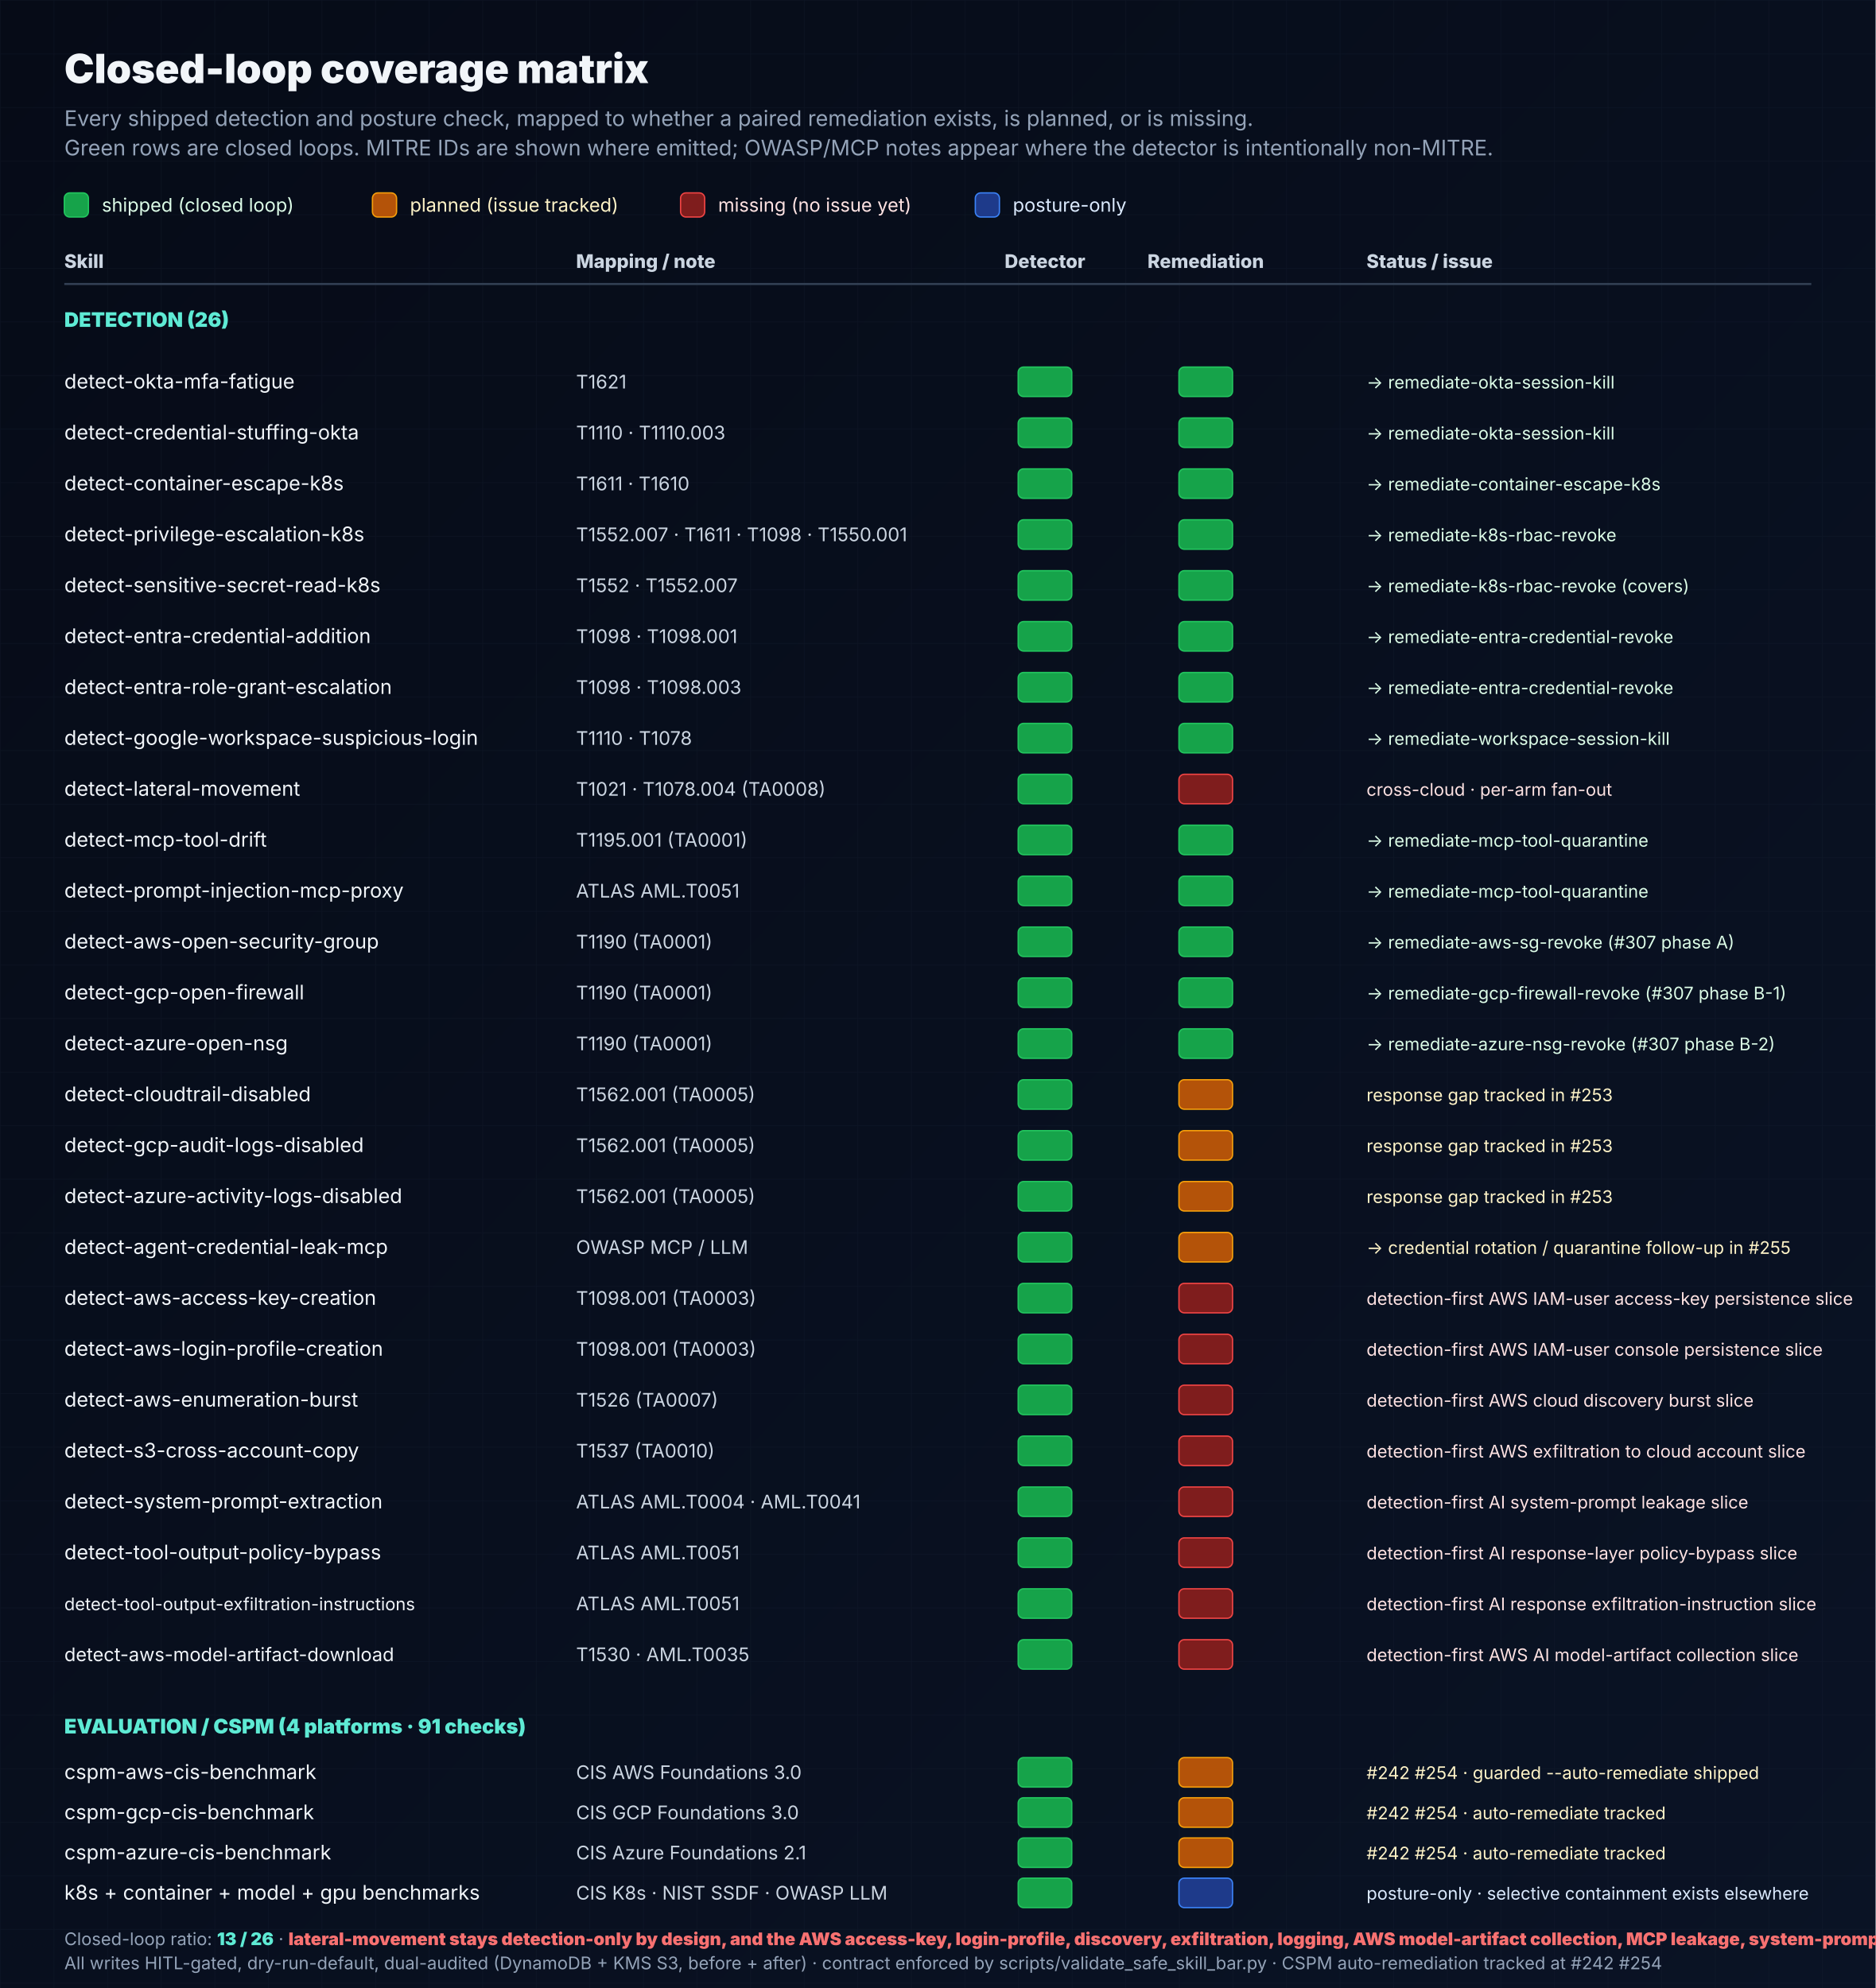
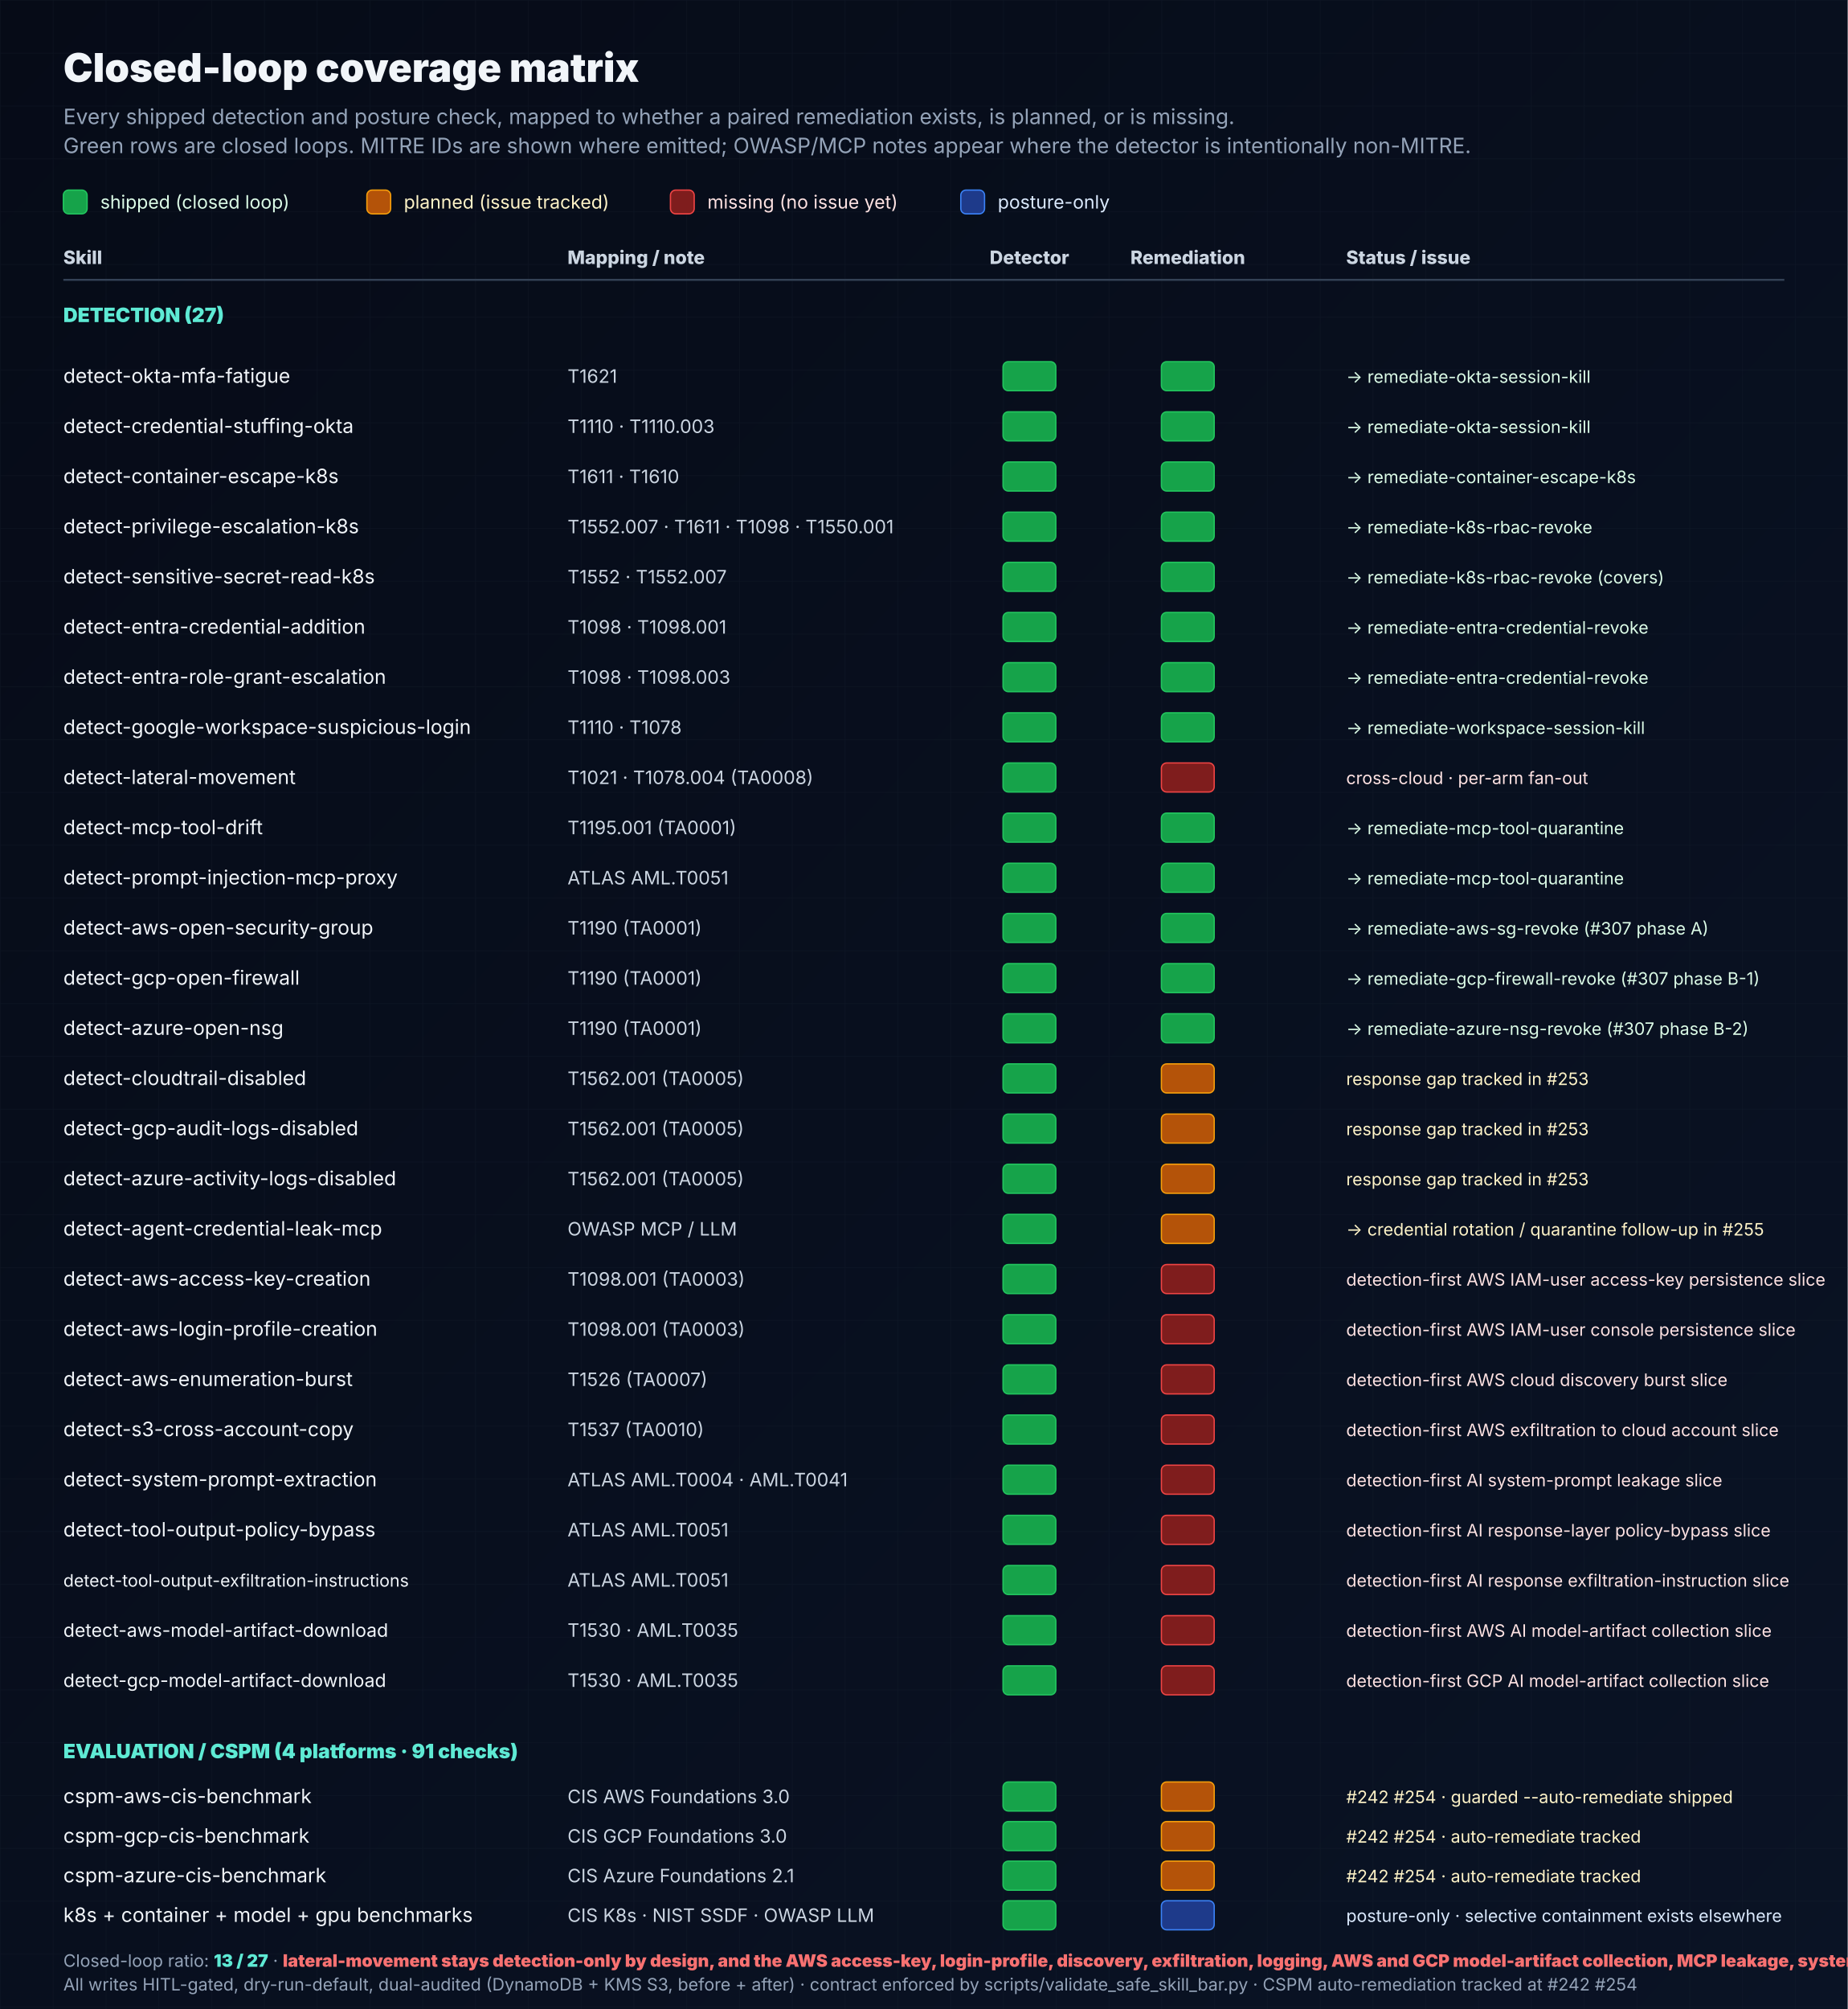
- <svg xmlns="http://www.w3.org/2000/svg" width="1400" height="1484" viewBox="0 0 1400 1484" role="img" aria-labelledby="cm-title cm-desc">
+ <svg xmlns="http://www.w3.org/2000/svg" width="1400" height="1522" viewBox="0 0 1400 1522" role="img" aria-labelledby="cm-title cm-desc">
  <defs>
    <linearGradient id="bg2" x1="0" y1="0" x2="1" y2="1">
      <stop offset="0%" stop-color="#060b17" />
      <stop offset="100%" stop-color="#0a1325" />
    </linearGradient>
    <pattern id="grid2" x="0" y="0" width="40" height="40" patternUnits="userSpaceOnUse">
      <path d="M40 0H0V40" fill="none" stroke="#1e293b" stroke-opacity="0.25" stroke-width="1" />
    </pattern>
  </defs>
-   <rect width="1400" height="1484" fill="url(#bg2)" />
-   <rect width="1400" height="1484" fill="url(#grid2)" />
+   <rect width="1400" height="1522" fill="url(#bg2)" />
+   <rect width="1400" height="1522" fill="url(#grid2)" />
  <text x="48" y="62" fill="#f1f5f9" font-family="Inter, system-ui, sans-serif" font-size="30" font-weight="900">Closed-loop coverage matrix</text>
  <text x="48" y="94" fill="#94a3b8" font-family="Inter, system-ui, sans-serif" font-size="16">Every shipped detection and posture check, mapped to whether a paired remediation exists, is planned, or is missing.</text>
  <text x="48" y="116" fill="#94a3b8" font-family="Inter, system-ui, sans-serif" font-size="16">Green rows are closed loops. MITRE IDs are shown where emitted; OWASP/MCP notes appear where the detector is intentionally non-MITRE.</text>
  <g transform="translate(48,144)" font-family="Inter, system-ui, sans-serif" font-size="14">
    <g>
      <rect x="0" y="0" width="18" height="18" rx="4" fill="#16a34a" stroke="#22c55e" />
      <text x="28" y="14" fill="#dcfce7">shipped (closed loop)</text>
    </g>
    <g transform="translate(230,0)">
      <rect x="0" y="0" width="18" height="18" rx="4" fill="#b45309" stroke="#f59e0b" />
      <text x="28" y="14" fill="#fef3c7">planned (issue tracked)</text>
    </g>
    <g transform="translate(460,0)">
      <rect x="0" y="0" width="18" height="18" rx="4" fill="#7f1d1d" stroke="#ef4444" />
      <text x="28" y="14" fill="#fee2e2">missing (no issue yet)</text>
    </g>
    <g transform="translate(680,0)">
      <rect x="0" y="0" width="18" height="18" rx="4" fill="#1e3a8a" stroke="#3b82f6" />
      <text x="28" y="14" fill="#dbeafe">posture-only</text>
    </g>
  </g>
  <g font-family="Inter, system-ui, sans-serif" font-size="14" font-weight="800" fill="#cbd5e1">
    <text x="48" y="200">Skill</text>
    <text x="430" y="200">Mapping / note</text>
    <text x="780" y="200" text-anchor="middle">Detector</text>
    <text x="900" y="200" text-anchor="middle">Remediation</text>
    <text x="1020" y="200">Status / issue</text>
  </g>
  <line x1="48" y1="212" x2="1352" y2="212" stroke="#334155" stroke-width="1.5" />
-   <text x="48" y="244" fill="#5eead4" font-family="Inter, system-ui, sans-serif" font-size="15" font-weight="900">DETECTION (26)</text>
+   <text x="48" y="244" fill="#5eead4" font-family="Inter, system-ui, sans-serif" font-size="15" font-weight="900">DETECTION (27)</text>
  <g font-family="Inter, system-ui, sans-serif">
    <text x="48" y="290" fill="#f1f5f9" font-size="15">detect-okta-mfa-fatigue</text>
    <text x="430" y="290" fill="#cbd5e1" font-size="14">T1621</text>
    <rect x="760" y="274" width="40" height="22" rx="4" fill="#16a34a" stroke="#22c55e" />
    <rect x="880" y="274" width="40" height="22" rx="4" fill="#16a34a" stroke="#22c55e" />
    <text x="1020" y="290" fill="#dcfce7" font-size="13">→ remediate-okta-session-kill</text>
  </g>
  <g font-family="Inter, system-ui, sans-serif">
    <text x="48" y="328" fill="#f1f5f9" font-size="15">detect-credential-stuffing-okta</text>
    <text x="430" y="328" fill="#cbd5e1" font-size="14">T1110 · T1110.003</text>
    <rect x="760" y="312" width="40" height="22" rx="4" fill="#16a34a" stroke="#22c55e" />
    <rect x="880" y="312" width="40" height="22" rx="4" fill="#16a34a" stroke="#22c55e" />
    <text x="1020" y="328" fill="#dcfce7" font-size="13">→ remediate-okta-session-kill</text>
  </g>
  <g font-family="Inter, system-ui, sans-serif">
    <text x="48" y="366" fill="#f1f5f9" font-size="15">detect-container-escape-k8s</text>
    <text x="430" y="366" fill="#cbd5e1" font-size="14">T1611 · T1610</text>
    <rect x="760" y="350" width="40" height="22" rx="4" fill="#16a34a" stroke="#22c55e" />
    <rect x="880" y="350" width="40" height="22" rx="4" fill="#16a34a" stroke="#22c55e" />
    <text x="1020" y="366" fill="#dcfce7" font-size="13">→ remediate-container-escape-k8s</text>
  </g>
  <g font-family="Inter, system-ui, sans-serif">
    <text x="48" y="404" fill="#f1f5f9" font-size="15">detect-privilege-escalation-k8s</text>
    <text x="430" y="404" fill="#cbd5e1" font-size="14">T1552.007 · T1611 · T1098 · T1550.001</text>
    <rect x="760" y="388" width="40" height="22" rx="4" fill="#16a34a" stroke="#22c55e" />
    <rect x="880" y="388" width="40" height="22" rx="4" fill="#16a34a" stroke="#22c55e" />
    <text x="1020" y="404" fill="#dcfce7" font-size="13">→ remediate-k8s-rbac-revoke</text>
  </g>
  <g font-family="Inter, system-ui, sans-serif">
    <text x="48" y="442" fill="#f1f5f9" font-size="15">detect-sensitive-secret-read-k8s</text>
    <text x="430" y="442" fill="#cbd5e1" font-size="14">T1552 · T1552.007</text>
    <rect x="760" y="426" width="40" height="22" rx="4" fill="#16a34a" stroke="#22c55e" />
    <rect x="880" y="426" width="40" height="22" rx="4" fill="#16a34a" stroke="#22c55e" />
    <text x="1020" y="442" fill="#dcfce7" font-size="13">→ remediate-k8s-rbac-revoke (covers)</text>
  </g>
  <g font-family="Inter, system-ui, sans-serif">
    <text x="48" y="480" fill="#f1f5f9" font-size="15">detect-entra-credential-addition</text>
    <text x="430" y="480" fill="#cbd5e1" font-size="14">T1098 · T1098.001</text>
    <rect x="760" y="464" width="40" height="22" rx="4" fill="#16a34a" stroke="#22c55e" />
    <rect x="880" y="464" width="40" height="22" rx="4" fill="#16a34a" stroke="#22c55e" />
    <text x="1020" y="480" fill="#dcfce7" font-size="13">→ remediate-entra-credential-revoke</text>
  </g>
  <g font-family="Inter, system-ui, sans-serif">
    <text x="48" y="518" fill="#f1f5f9" font-size="15">detect-entra-role-grant-escalation</text>
    <text x="430" y="518" fill="#cbd5e1" font-size="14">T1098 · T1098.003</text>
    <rect x="760" y="502" width="40" height="22" rx="4" fill="#16a34a" stroke="#22c55e" />
    <rect x="880" y="502" width="40" height="22" rx="4" fill="#16a34a" stroke="#22c55e" />
    <text x="1020" y="518" fill="#dcfce7" font-size="13">→ remediate-entra-credential-revoke</text>
  </g>
  <g font-family="Inter, system-ui, sans-serif">
    <text x="48" y="556" fill="#f1f5f9" font-size="15">detect-google-workspace-suspicious-login</text>
    <text x="430" y="556" fill="#cbd5e1" font-size="14">T1110 · T1078</text>
    <rect x="760" y="540" width="40" height="22" rx="4" fill="#16a34a" stroke="#22c55e" />
    <rect x="880" y="540" width="40" height="22" rx="4" fill="#16a34a" stroke="#22c55e" />
    <text x="1020" y="556" fill="#dcfce7" font-size="13">→ remediate-workspace-session-kill</text>
  </g>
  <g font-family="Inter, system-ui, sans-serif">
    <text x="48" y="594" fill="#f1f5f9" font-size="15">detect-lateral-movement</text>
    <text x="430" y="594" fill="#cbd5e1" font-size="14">T1021 · T1078.004 (TA0008)</text>
    <rect x="760" y="578" width="40" height="22" rx="4" fill="#16a34a" stroke="#22c55e" />
    <rect x="880" y="578" width="40" height="22" rx="4" fill="#7f1d1d" stroke="#ef4444" />
    <text x="1020" y="594" fill="#fee2e2" font-size="13">cross-cloud · per-arm fan-out</text>
  </g>
  <g font-family="Inter, system-ui, sans-serif">
    <text x="48" y="632" fill="#f1f5f9" font-size="15">detect-mcp-tool-drift</text>
    <text x="430" y="632" fill="#cbd5e1" font-size="14">T1195.001 (TA0001)</text>
    <rect x="760" y="616" width="40" height="22" rx="4" fill="#16a34a" stroke="#22c55e" />
    <rect x="880" y="616" width="40" height="22" rx="4" fill="#16a34a" stroke="#22c55e" />
    <text x="1020" y="632" fill="#dcfce7" font-size="13">→ remediate-mcp-tool-quarantine</text>
  </g>
  <g font-family="Inter, system-ui, sans-serif">
    <text x="48" y="670" fill="#f1f5f9" font-size="15">detect-prompt-injection-mcp-proxy</text>
    <text x="430" y="670" fill="#cbd5e1" font-size="14">ATLAS AML.T0051</text>
    <rect x="760" y="654" width="40" height="22" rx="4" fill="#16a34a" stroke="#22c55e" />
    <rect x="880" y="654" width="40" height="22" rx="4" fill="#16a34a" stroke="#22c55e" />
    <text x="1020" y="670" fill="#dcfce7" font-size="13">→ remediate-mcp-tool-quarantine</text>
  </g>
  <g font-family="Inter, system-ui, sans-serif">
    <text x="48" y="708" fill="#f1f5f9" font-size="15">detect-aws-open-security-group</text>
    <text x="430" y="708" fill="#cbd5e1" font-size="14">T1190 (TA0001)</text>
    <rect x="760" y="692" width="40" height="22" rx="4" fill="#16a34a" stroke="#22c55e" />
    <rect x="880" y="692" width="40" height="22" rx="4" fill="#16a34a" stroke="#22c55e" />
    <text x="1020" y="708" fill="#dcfce7" font-size="13">→ remediate-aws-sg-revoke (#307 phase A)</text>
  </g>
  <g font-family="Inter, system-ui, sans-serif">
    <text x="48" y="746" fill="#f1f5f9" font-size="15">detect-gcp-open-firewall</text>
    <text x="430" y="746" fill="#cbd5e1" font-size="14">T1190 (TA0001)</text>
    <rect x="760" y="730" width="40" height="22" rx="4" fill="#16a34a" stroke="#22c55e" />
    <rect x="880" y="730" width="40" height="22" rx="4" fill="#16a34a" stroke="#22c55e" />
    <text x="1020" y="746" fill="#dcfce7" font-size="13">→ remediate-gcp-firewall-revoke (#307 phase B-1)</text>
  </g>
  <g font-family="Inter, system-ui, sans-serif">
    <text x="48" y="784" fill="#f1f5f9" font-size="15">detect-azure-open-nsg</text>
    <text x="430" y="784" fill="#cbd5e1" font-size="14">T1190 (TA0001)</text>
    <rect x="760" y="768" width="40" height="22" rx="4" fill="#16a34a" stroke="#22c55e" />
    <rect x="880" y="768" width="40" height="22" rx="4" fill="#16a34a" stroke="#22c55e" />
    <text x="1020" y="784" fill="#dcfce7" font-size="13">→ remediate-azure-nsg-revoke (#307 phase B-2)</text>
  </g>
  <g font-family="Inter, system-ui, sans-serif">
    <text x="48" y="822" fill="#f1f5f9" font-size="15">detect-cloudtrail-disabled</text>
    <text x="430" y="822" fill="#cbd5e1" font-size="14">T1562.001 (TA0005)</text>
    <rect x="760" y="806" width="40" height="22" rx="4" fill="#16a34a" stroke="#22c55e" />
    <rect x="880" y="806" width="40" height="22" rx="4" fill="#b45309" stroke="#f59e0b" />
    <text x="1020" y="822" fill="#fef3c7" font-size="13">response gap tracked in #253</text>
  </g>
  <g font-family="Inter, system-ui, sans-serif">
    <text x="48" y="860" fill="#f1f5f9" font-size="15">detect-gcp-audit-logs-disabled</text>
    <text x="430" y="860" fill="#cbd5e1" font-size="14">T1562.001 (TA0005)</text>
    <rect x="760" y="844" width="40" height="22" rx="4" fill="#16a34a" stroke="#22c55e" />
    <rect x="880" y="844" width="40" height="22" rx="4" fill="#b45309" stroke="#f59e0b" />
    <text x="1020" y="860" fill="#fef3c7" font-size="13">response gap tracked in #253</text>
  </g>
  <g font-family="Inter, system-ui, sans-serif">
    <text x="48" y="898" fill="#f1f5f9" font-size="15">detect-azure-activity-logs-disabled</text>
    <text x="430" y="898" fill="#cbd5e1" font-size="14">T1562.001 (TA0005)</text>
    <rect x="760" y="882" width="40" height="22" rx="4" fill="#16a34a" stroke="#22c55e" />
    <rect x="880" y="882" width="40" height="22" rx="4" fill="#b45309" stroke="#f59e0b" />
    <text x="1020" y="898" fill="#fef3c7" font-size="13">response gap tracked in #253</text>
  </g>
  <g font-family="Inter, system-ui, sans-serif">
    <text x="48" y="936" fill="#f1f5f9" font-size="15">detect-agent-credential-leak-mcp</text>
    <text x="430" y="936" fill="#cbd5e1" font-size="14">OWASP MCP / LLM</text>
    <rect x="760" y="920" width="40" height="22" rx="4" fill="#16a34a" stroke="#22c55e" />
    <rect x="880" y="920" width="40" height="22" rx="4" fill="#b45309" stroke="#f59e0b" />
    <text x="1020" y="936" fill="#fef3c7" font-size="13">→ credential rotation / quarantine follow-up in #255</text>
  </g>
  <g font-family="Inter, system-ui, sans-serif">
    <text x="48" y="974" fill="#f1f5f9" font-size="15">detect-aws-access-key-creation</text>
    <text x="430" y="974" fill="#cbd5e1" font-size="14">T1098.001 (TA0003)</text>
    <rect x="760" y="958" width="40" height="22" rx="4" fill="#16a34a" stroke="#22c55e" />
    <rect x="880" y="958" width="40" height="22" rx="4" fill="#7f1d1d" stroke="#ef4444" />
    <text x="1020" y="974" fill="#fee2e2" font-size="13">detection-first AWS IAM-user access-key persistence slice</text>
  </g>
  <g font-family="Inter, system-ui, sans-serif">
    <text x="48" y="1012" fill="#f1f5f9" font-size="15">detect-aws-login-profile-creation</text>
    <text x="430" y="1012" fill="#cbd5e1" font-size="14">T1098.001 (TA0003)</text>
    <rect x="760" y="996" width="40" height="22" rx="4" fill="#16a34a" stroke="#22c55e" />
    <rect x="880" y="996" width="40" height="22" rx="4" fill="#7f1d1d" stroke="#ef4444" />
    <text x="1020" y="1012" fill="#fee2e2" font-size="13">detection-first AWS IAM-user console persistence slice</text>
  </g>
  <g font-family="Inter, system-ui, sans-serif">
    <text x="48" y="1050" fill="#f1f5f9" font-size="15">detect-aws-enumeration-burst</text>
    <text x="430" y="1050" fill="#cbd5e1" font-size="14">T1526 (TA0007)</text>
    <rect x="760" y="1034" width="40" height="22" rx="4" fill="#16a34a" stroke="#22c55e" />
    <rect x="880" y="1034" width="40" height="22" rx="4" fill="#7f1d1d" stroke="#ef4444" />
    <text x="1020" y="1050" fill="#fee2e2" font-size="13">detection-first AWS cloud discovery burst slice</text>
  </g>
  <g font-family="Inter, system-ui, sans-serif">
    <text x="48" y="1088" fill="#f1f5f9" font-size="15">detect-s3-cross-account-copy</text>
    <text x="430" y="1088" fill="#cbd5e1" font-size="14">T1537 (TA0010)</text>
    <rect x="760" y="1072" width="40" height="22" rx="4" fill="#16a34a" stroke="#22c55e" />
    <rect x="880" y="1072" width="40" height="22" rx="4" fill="#7f1d1d" stroke="#ef4444" />
    <text x="1020" y="1088" fill="#fee2e2" font-size="13">detection-first AWS exfiltration to cloud account slice</text>
  </g>
  <g font-family="Inter, system-ui, sans-serif">
    <text x="48" y="1126" fill="#f1f5f9" font-size="15">detect-system-prompt-extraction</text>
    <text x="430" y="1126" fill="#cbd5e1" font-size="14">ATLAS AML.T0004 · AML.T0041</text>
    <rect x="760" y="1110" width="40" height="22" rx="4" fill="#16a34a" stroke="#22c55e" />
    <rect x="880" y="1110" width="40" height="22" rx="4" fill="#7f1d1d" stroke="#ef4444" />
    <text x="1020" y="1126" fill="#fee2e2" font-size="13">detection-first AI system-prompt leakage slice</text>
  </g>
  <g font-family="Inter, system-ui, sans-serif">
    <text x="48" y="1164" fill="#f1f5f9" font-size="15">detect-tool-output-policy-bypass</text>
    <text x="430" y="1164" fill="#cbd5e1" font-size="14">ATLAS AML.T0051</text>
    <rect x="760" y="1148" width="40" height="22" rx="4" fill="#16a34a" stroke="#22c55e" />
    <rect x="880" y="1148" width="40" height="22" rx="4" fill="#7f1d1d" stroke="#ef4444" />
    <text x="1020" y="1164" fill="#fee2e2" font-size="13">detection-first AI response-layer policy-bypass slice</text>
  </g>
  <g font-family="Inter, system-ui, sans-serif">
    <text x="48" y="1202" fill="#f1f5f9" font-size="13">detect-tool-output-exfiltration-instructions</text>
    <text x="430" y="1202" fill="#cbd5e1" font-size="14">ATLAS AML.T0051</text>
    <rect x="760" y="1186" width="40" height="22" rx="4" fill="#16a34a" stroke="#22c55e" />
    <rect x="880" y="1186" width="40" height="22" rx="4" fill="#7f1d1d" stroke="#ef4444" />
    <text x="1020" y="1202" fill="#fee2e2" font-size="13">detection-first AI response exfiltration-instruction slice</text>
  </g>
  <g font-family="Inter, system-ui, sans-serif">
    <text x="48" y="1240" fill="#f1f5f9" font-size="14">detect-aws-model-artifact-download</text>
    <text x="430" y="1240" fill="#cbd5e1" font-size="14">T1530 · AML.T0035</text>
    <rect x="760" y="1224" width="40" height="22" rx="4" fill="#16a34a" stroke="#22c55e" />
    <rect x="880" y="1224" width="40" height="22" rx="4" fill="#7f1d1d" stroke="#ef4444" />
    <text x="1020" y="1240" fill="#fee2e2" font-size="13">detection-first AWS AI model-artifact collection slice</text>
  </g>
-   <text x="48" y="1294" fill="#5eead4" font-family="Inter, system-ui, sans-serif" font-size="15" font-weight="900">EVALUATION / CSPM (4 platforms · 91 checks)</text>
-   <g font-family="Inter, system-ui, sans-serif">
-     <text x="48" y="1328" fill="#f1f5f9" font-size="15">cspm-aws-cis-benchmark</text>
-     <text x="430" y="1328" fill="#cbd5e1" font-size="14">CIS AWS Foundations 3.0</text>
-     <rect x="760" y="1312" width="40" height="22" rx="4" fill="#16a34a" stroke="#22c55e" />
-     <rect x="880" y="1312" width="40" height="22" rx="4" fill="#b45309" stroke="#f59e0b" />
-     <text x="1020" y="1328" fill="#fef3c7" font-size="13">#242 #254 · guarded --auto-remediate shipped</text>
-   </g>
-   <g font-family="Inter, system-ui, sans-serif">
-     <text x="48" y="1358" fill="#f1f5f9" font-size="15">cspm-gcp-cis-benchmark</text>
-     <text x="430" y="1358" fill="#cbd5e1" font-size="14">CIS GCP Foundations 3.0</text>
-     <rect x="760" y="1342" width="40" height="22" rx="4" fill="#16a34a" stroke="#22c55e" />
-     <rect x="880" y="1342" width="40" height="22" rx="4" fill="#b45309" stroke="#f59e0b" />
-     <text x="1020" y="1358" fill="#fef3c7" font-size="13">#242 #254 · auto-remediate tracked</text>
-   </g>
-   <g font-family="Inter, system-ui, sans-serif">
-     <text x="48" y="1388" fill="#f1f5f9" font-size="15">cspm-azure-cis-benchmark</text>
-     <text x="430" y="1388" fill="#cbd5e1" font-size="14">CIS Azure Foundations 2.1</text>
-     <rect x="760" y="1372" width="40" height="22" rx="4" fill="#16a34a" stroke="#22c55e" />
-     <rect x="880" y="1372" width="40" height="22" rx="4" fill="#b45309" stroke="#f59e0b" />
-     <text x="1020" y="1388" fill="#fef3c7" font-size="13">#242 #254 · auto-remediate tracked</text>
-   </g>
-   <g font-family="Inter, system-ui, sans-serif">
-     <text x="48" y="1418" fill="#f1f5f9" font-size="15">k8s + container + model + gpu benchmarks</text>
-     <text x="430" y="1418" fill="#cbd5e1" font-size="14">CIS K8s · NIST SSDF · OWASP LLM</text>
-     <rect x="760" y="1402" width="40" height="22" rx="4" fill="#16a34a" stroke="#22c55e" />
-     <rect x="880" y="1402" width="40" height="22" rx="4" fill="#1e3a8a" stroke="#3b82f6" />
-     <text x="1020" y="1418" fill="#dbeafe" font-size="13">posture-only · selective containment exists elsewhere</text>
-   </g>
-   <g font-family="Inter, system-ui, sans-serif">
-     <text x="48" y="1452" fill="#94a3b8" font-size="13">Closed-loop ratio: <tspan fill="#5eead4" font-weight="900">13 / 26</tspan> · <tspan fill="#f87171" font-weight="900">lateral-movement stays detection-only by design, and the AWS access-key, login-profile, discovery, exfiltration, logging, AWS model-artifact collection, MCP leakage, system-prompt, policy-bypass, and response-exfiltration slices are detection-first today</tspan>
+   <g font-family="Inter, system-ui, sans-serif">
+     <text x="48" y="1278" fill="#f1f5f9" font-size="14">detect-gcp-model-artifact-download</text>
+     <text x="430" y="1278" fill="#cbd5e1" font-size="14">T1530 · AML.T0035</text>
+     <rect x="760" y="1262" width="40" height="22" rx="4" fill="#16a34a" stroke="#22c55e" />
+     <rect x="880" y="1262" width="40" height="22" rx="4" fill="#7f1d1d" stroke="#ef4444" />
+     <text x="1020" y="1278" fill="#fee2e2" font-size="13">detection-first GCP AI model-artifact collection slice</text>
+   </g>
+   <text x="48" y="1332" fill="#5eead4" font-family="Inter, system-ui, sans-serif" font-size="15" font-weight="900">EVALUATION / CSPM (4 platforms · 91 checks)</text>
+   <g font-family="Inter, system-ui, sans-serif">
+     <text x="48" y="1366" fill="#f1f5f9" font-size="15">cspm-aws-cis-benchmark</text>
+     <text x="430" y="1366" fill="#cbd5e1" font-size="14">CIS AWS Foundations 3.0</text>
+     <rect x="760" y="1350" width="40" height="22" rx="4" fill="#16a34a" stroke="#22c55e" />
+     <rect x="880" y="1350" width="40" height="22" rx="4" fill="#b45309" stroke="#f59e0b" />
+     <text x="1020" y="1366" fill="#fef3c7" font-size="13">#242 #254 · guarded --auto-remediate shipped</text>
+   </g>
+   <g font-family="Inter, system-ui, sans-serif">
+     <text x="48" y="1396" fill="#f1f5f9" font-size="15">cspm-gcp-cis-benchmark</text>
+     <text x="430" y="1396" fill="#cbd5e1" font-size="14">CIS GCP Foundations 3.0</text>
+     <rect x="760" y="1380" width="40" height="22" rx="4" fill="#16a34a" stroke="#22c55e" />
+     <rect x="880" y="1380" width="40" height="22" rx="4" fill="#b45309" stroke="#f59e0b" />
+     <text x="1020" y="1396" fill="#fef3c7" font-size="13">#242 #254 · auto-remediate tracked</text>
+   </g>
+   <g font-family="Inter, system-ui, sans-serif">
+     <text x="48" y="1426" fill="#f1f5f9" font-size="15">cspm-azure-cis-benchmark</text>
+     <text x="430" y="1426" fill="#cbd5e1" font-size="14">CIS Azure Foundations 2.1</text>
+     <rect x="760" y="1410" width="40" height="22" rx="4" fill="#16a34a" stroke="#22c55e" />
+     <rect x="880" y="1410" width="40" height="22" rx="4" fill="#b45309" stroke="#f59e0b" />
+     <text x="1020" y="1426" fill="#fef3c7" font-size="13">#242 #254 · auto-remediate tracked</text>
+   </g>
+   <g font-family="Inter, system-ui, sans-serif">
+     <text x="48" y="1456" fill="#f1f5f9" font-size="15">k8s + container + model + gpu benchmarks</text>
+     <text x="430" y="1456" fill="#cbd5e1" font-size="14">CIS K8s · NIST SSDF · OWASP LLM</text>
+     <rect x="760" y="1440" width="40" height="22" rx="4" fill="#16a34a" stroke="#22c55e" />
+     <rect x="880" y="1440" width="40" height="22" rx="4" fill="#1e3a8a" stroke="#3b82f6" />
+     <text x="1020" y="1456" fill="#dbeafe" font-size="13">posture-only · selective containment exists elsewhere</text>
+   </g>
+   <g font-family="Inter, system-ui, sans-serif">
+     <text x="48" y="1490" fill="#94a3b8" font-size="13">Closed-loop ratio: <tspan fill="#5eead4" font-weight="900">13 / 27</tspan> · <tspan fill="#f87171" font-weight="900">lateral-movement stays detection-only by design, and the AWS access-key, login-profile, discovery, exfiltration, logging, AWS and GCP model-artifact collection, MCP leakage, system-prompt, policy-bypass, and response-exfiltration slices are detection-first today</tspan>
    </text>
-     <text x="48" y="1470" fill="#94a3b8" font-size="13">All writes HITL-gated, dry-run-default, dual-audited (DynamoDB + KMS S3, before + after) · contract enforced by scripts/validate_safe_skill_bar.py · CSPM auto-remediation tracked at #242 #254</text>
+     <text x="48" y="1508" fill="#94a3b8" font-size="13">All writes HITL-gated, dry-run-default, dual-audited (DynamoDB + KMS S3, before + after) · contract enforced by scripts/validate_safe_skill_bar.py · CSPM auto-remediation tracked at #242 #254</text>
  </g>
</svg>
